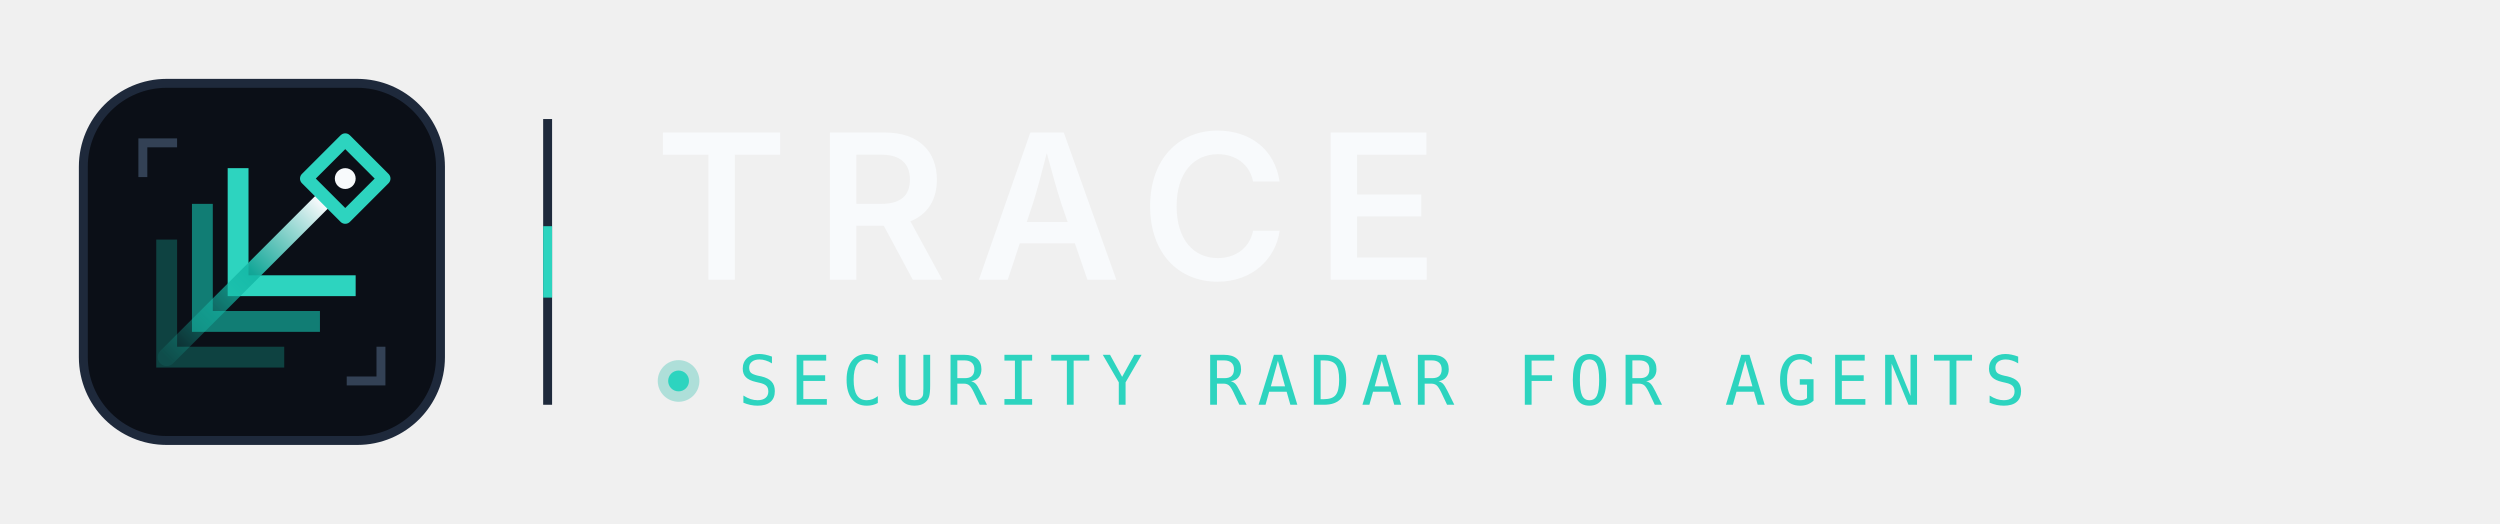
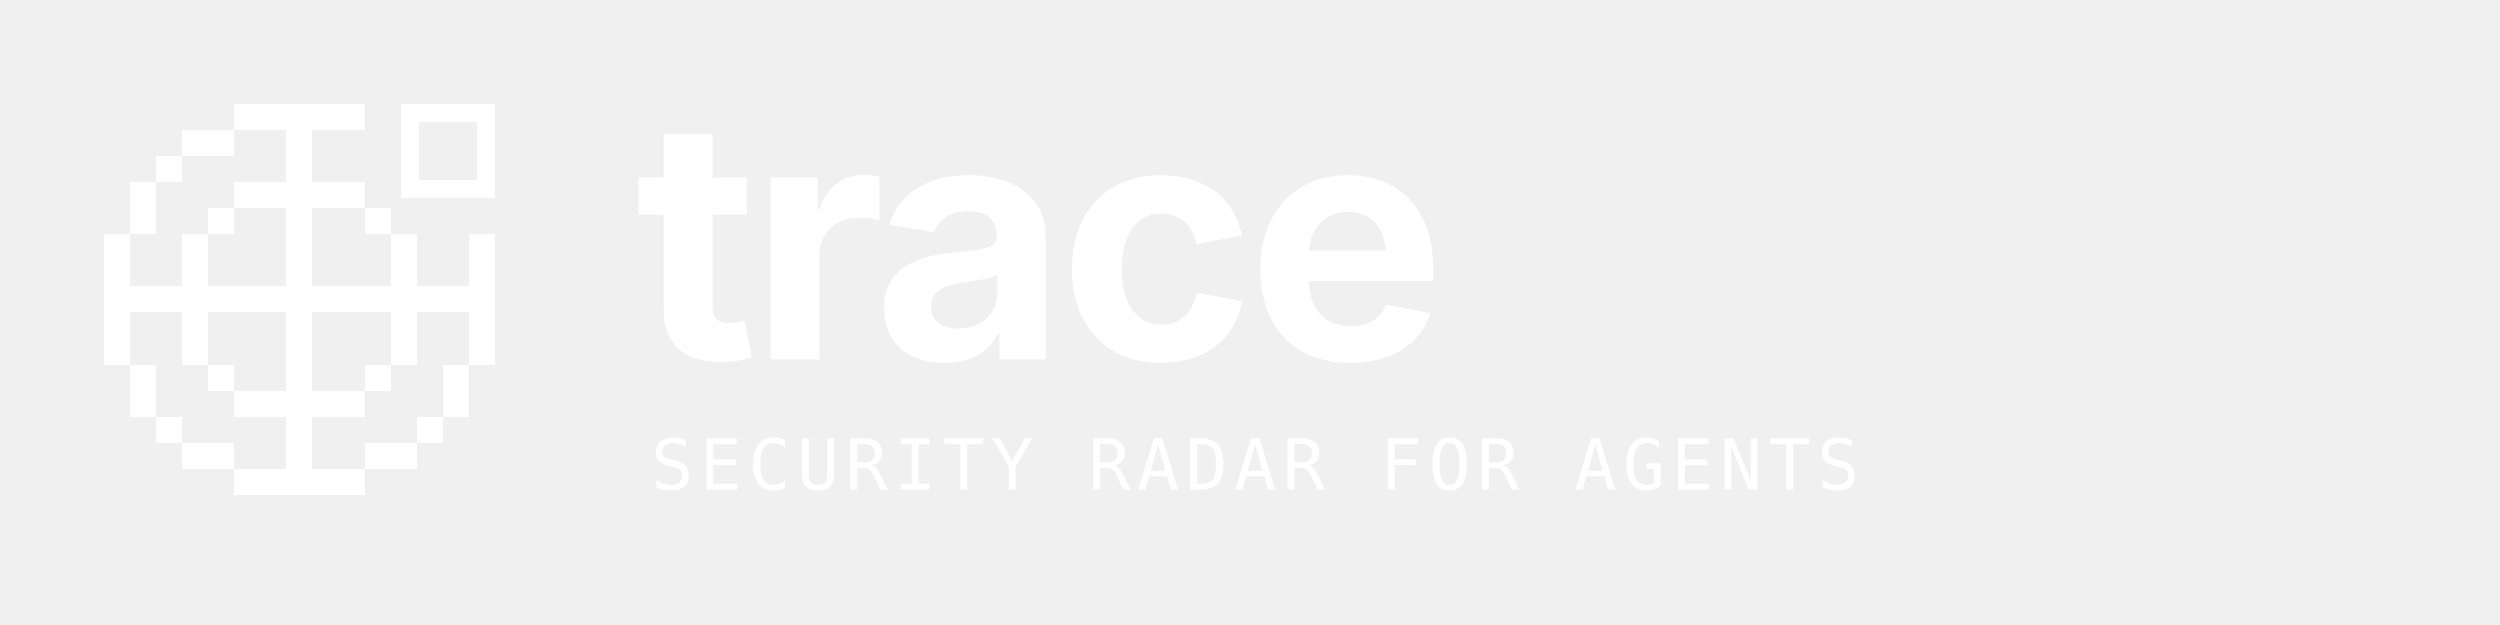
- <svg xmlns="http://www.w3.org/2000/svg" viewBox="0 0 420 88" width="420" height="88" fill="none">
-   <defs>
-     <linearGradient id="beam-dark" x1="16" y1="48" x2="42" y2="22" gradientUnits="userSpaceOnUse">
-       <stop offset="0%" stop-color="#14B8A6" stop-opacity="0.1" />
-       <stop offset="55%" stop-color="#14B8A6" stop-opacity="0.9" />
-       <stop offset="100%" stop-color="#F8FAFC" stop-opacity="1" />
-     </linearGradient>
-   </defs>
-   <g transform="translate(12, 12)">
-     <rect x="2" y="2" width="60" height="60" rx="14" fill="#0B0F17" stroke="#1E293B" stroke-width="1.5" />
-     <path d="M12 17V12H17 M52 47V52H47" stroke="#334155" stroke-width="1.5" stroke-linecap="square" />
-     <path d="M16 30V48H34" stroke="#14B8A6" stroke-opacity="0.3" stroke-width="3.5" stroke-linecap="square" />
-     <path d="M22 24V42H40" stroke="#14B8A6" stroke-opacity="0.65" stroke-width="3.5" stroke-linecap="square" />
-     <path d="M28 18V36H46" stroke="#2DD4BF" stroke-width="3.5" stroke-linecap="square" />
-     <line x1="16" y1="48" x2="42" y2="22" stroke="url(#beam-dark)" stroke-width="3" stroke-linecap="round" />
-     <polygon points="46,11.5 52.5,18 46,24.5 39.5,18" fill="#0B0F17" stroke="#2DD4BF" stroke-width="2.2" stroke-linejoin="round" />
-     <circle cx="46" cy="18" r="1.75" fill="#F8FAFC" />
+ <svg xmlns="http://www.w3.org/2000/svg" viewBox="0 0 480 120" width="480" height="120" fill="none">
+   <g transform="translate(10, 10)" fill="#FFFFFF" shape-rendering="crispEdges">
+     <rect x="45" y="10" width="5" height="75" />
+     <rect x="10" y="45" width="75" height="5" />
+     <rect x="35" y="10" width="25" height="5" />
+     <rect x="35" y="80" width="25" height="5" />
+     <rect x="10" y="35" width="5" height="25" />
+     <rect x="80" y="35" width="5" height="25" />
+     <rect x="25" y="15" width="10" height="5" />
+     <rect x="20" y="20" width="5" height="5" />
+     <rect x="15" y="25" width="5" height="10" />
+     <rect x="15" y="60" width="5" height="10" />
+     <rect x="20" y="70" width="5" height="5" />
+     <rect x="25" y="75" width="10" height="5" />
+     <rect x="60" y="75" width="10" height="5" />
+     <rect x="70" y="70" width="5" height="5" />
+     <rect x="75" y="60" width="5" height="10" />
+     <rect x="35" y="25" width="25" height="5" />
+     <rect x="35" y="65" width="25" height="5" />
+     <rect x="25" y="35" width="5" height="25" />
+     <rect x="65" y="35" width="5" height="25" />
+     <rect x="30" y="30" width="5" height="5" />
+     <rect x="60" y="30" width="5" height="5" />
+     <rect x="30" y="60" width="5" height="5" />
+     <rect x="60" y="60" width="5" height="5" />
+     <path fill-rule="evenodd" clip-rule="evenodd" d="M67 10H85V28H67V10ZM70.5 13.5V24.5H81.5V13.5H70.5Z" />
  </g>
-   <line x1="92" y1="20" x2="92" y2="68" stroke="#1E293B" stroke-width="1.5" />
-   <rect x="91.25" y="38" width="1.5" height="12" fill="#2DD4BF" />
-   <text x="110" y="47" fill="#F8FAFC" font-family="Inter, -apple-system, BlinkMacSystemFont, 'Segoe UI', Roboto, Helvetica, Arial, sans-serif" font-size="34" font-weight="600" letter-spacing="4.5">TRACE</text>
-   <circle cx="114" cy="64" r="3.5" fill="#14B8A6" fill-opacity="0.3" />
-   <circle cx="114" cy="64" r="1.75" fill="#2DD4BF" />
-   <text x="124" y="68" fill="#2DD4BF" font-family="'JetBrains Mono', ui-monospace, SFMono-Regular, Menlo, Monaco, Consolas, monospace" font-size="11.5" font-weight="500" letter-spacing="1.8">SECURITY RADAR FOR AGENTS</text>
+   <text x="122" y="69" font-family="Inter, -apple-system, BlinkMacSystemFont, Segoe UI, Helvetica, Arial, sans-serif" font-size="64" font-weight="700" letter-spacing="-1.5" fill="#FFFFFF">trace</text>
+   <text x="125" y="94" font-family="JetBrains Mono, ui-monospace, SFMono-Regular, Menlo, Consolas, monospace" font-size="13.5" font-weight="500" letter-spacing="1.2" fill="#FFFFFF">SECURITY RADAR FOR AGENTS</text>
</svg>
